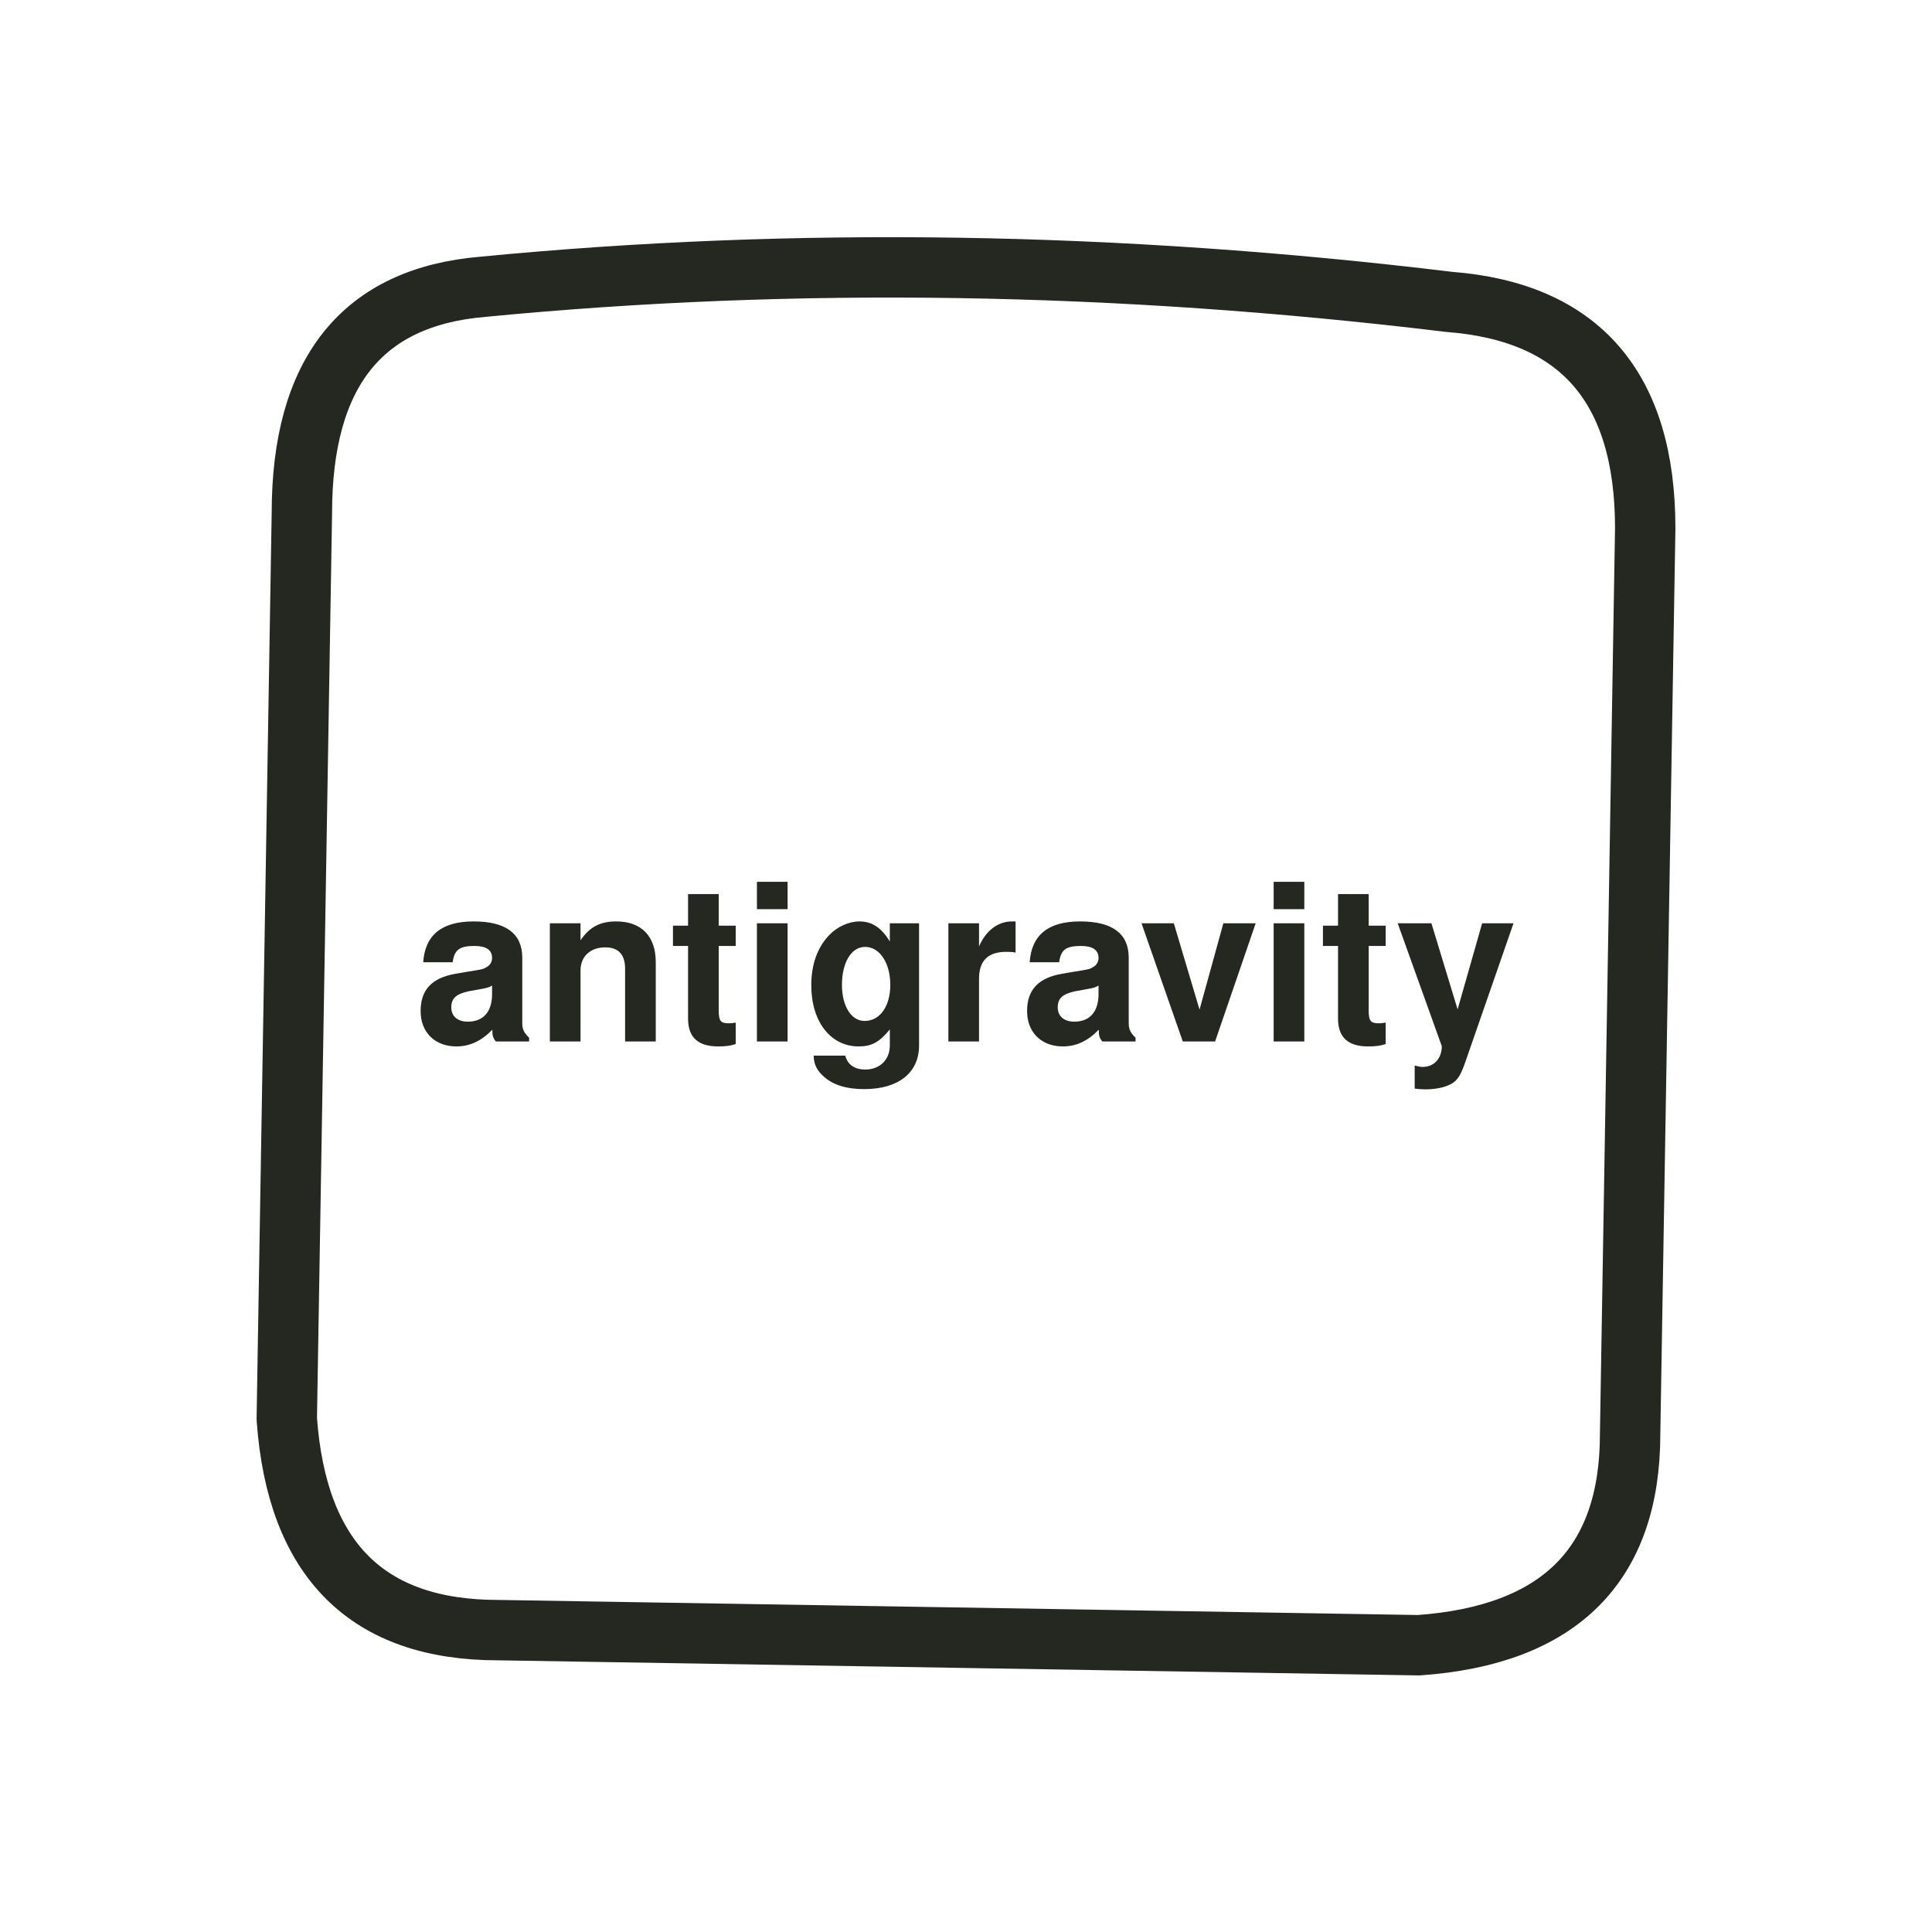
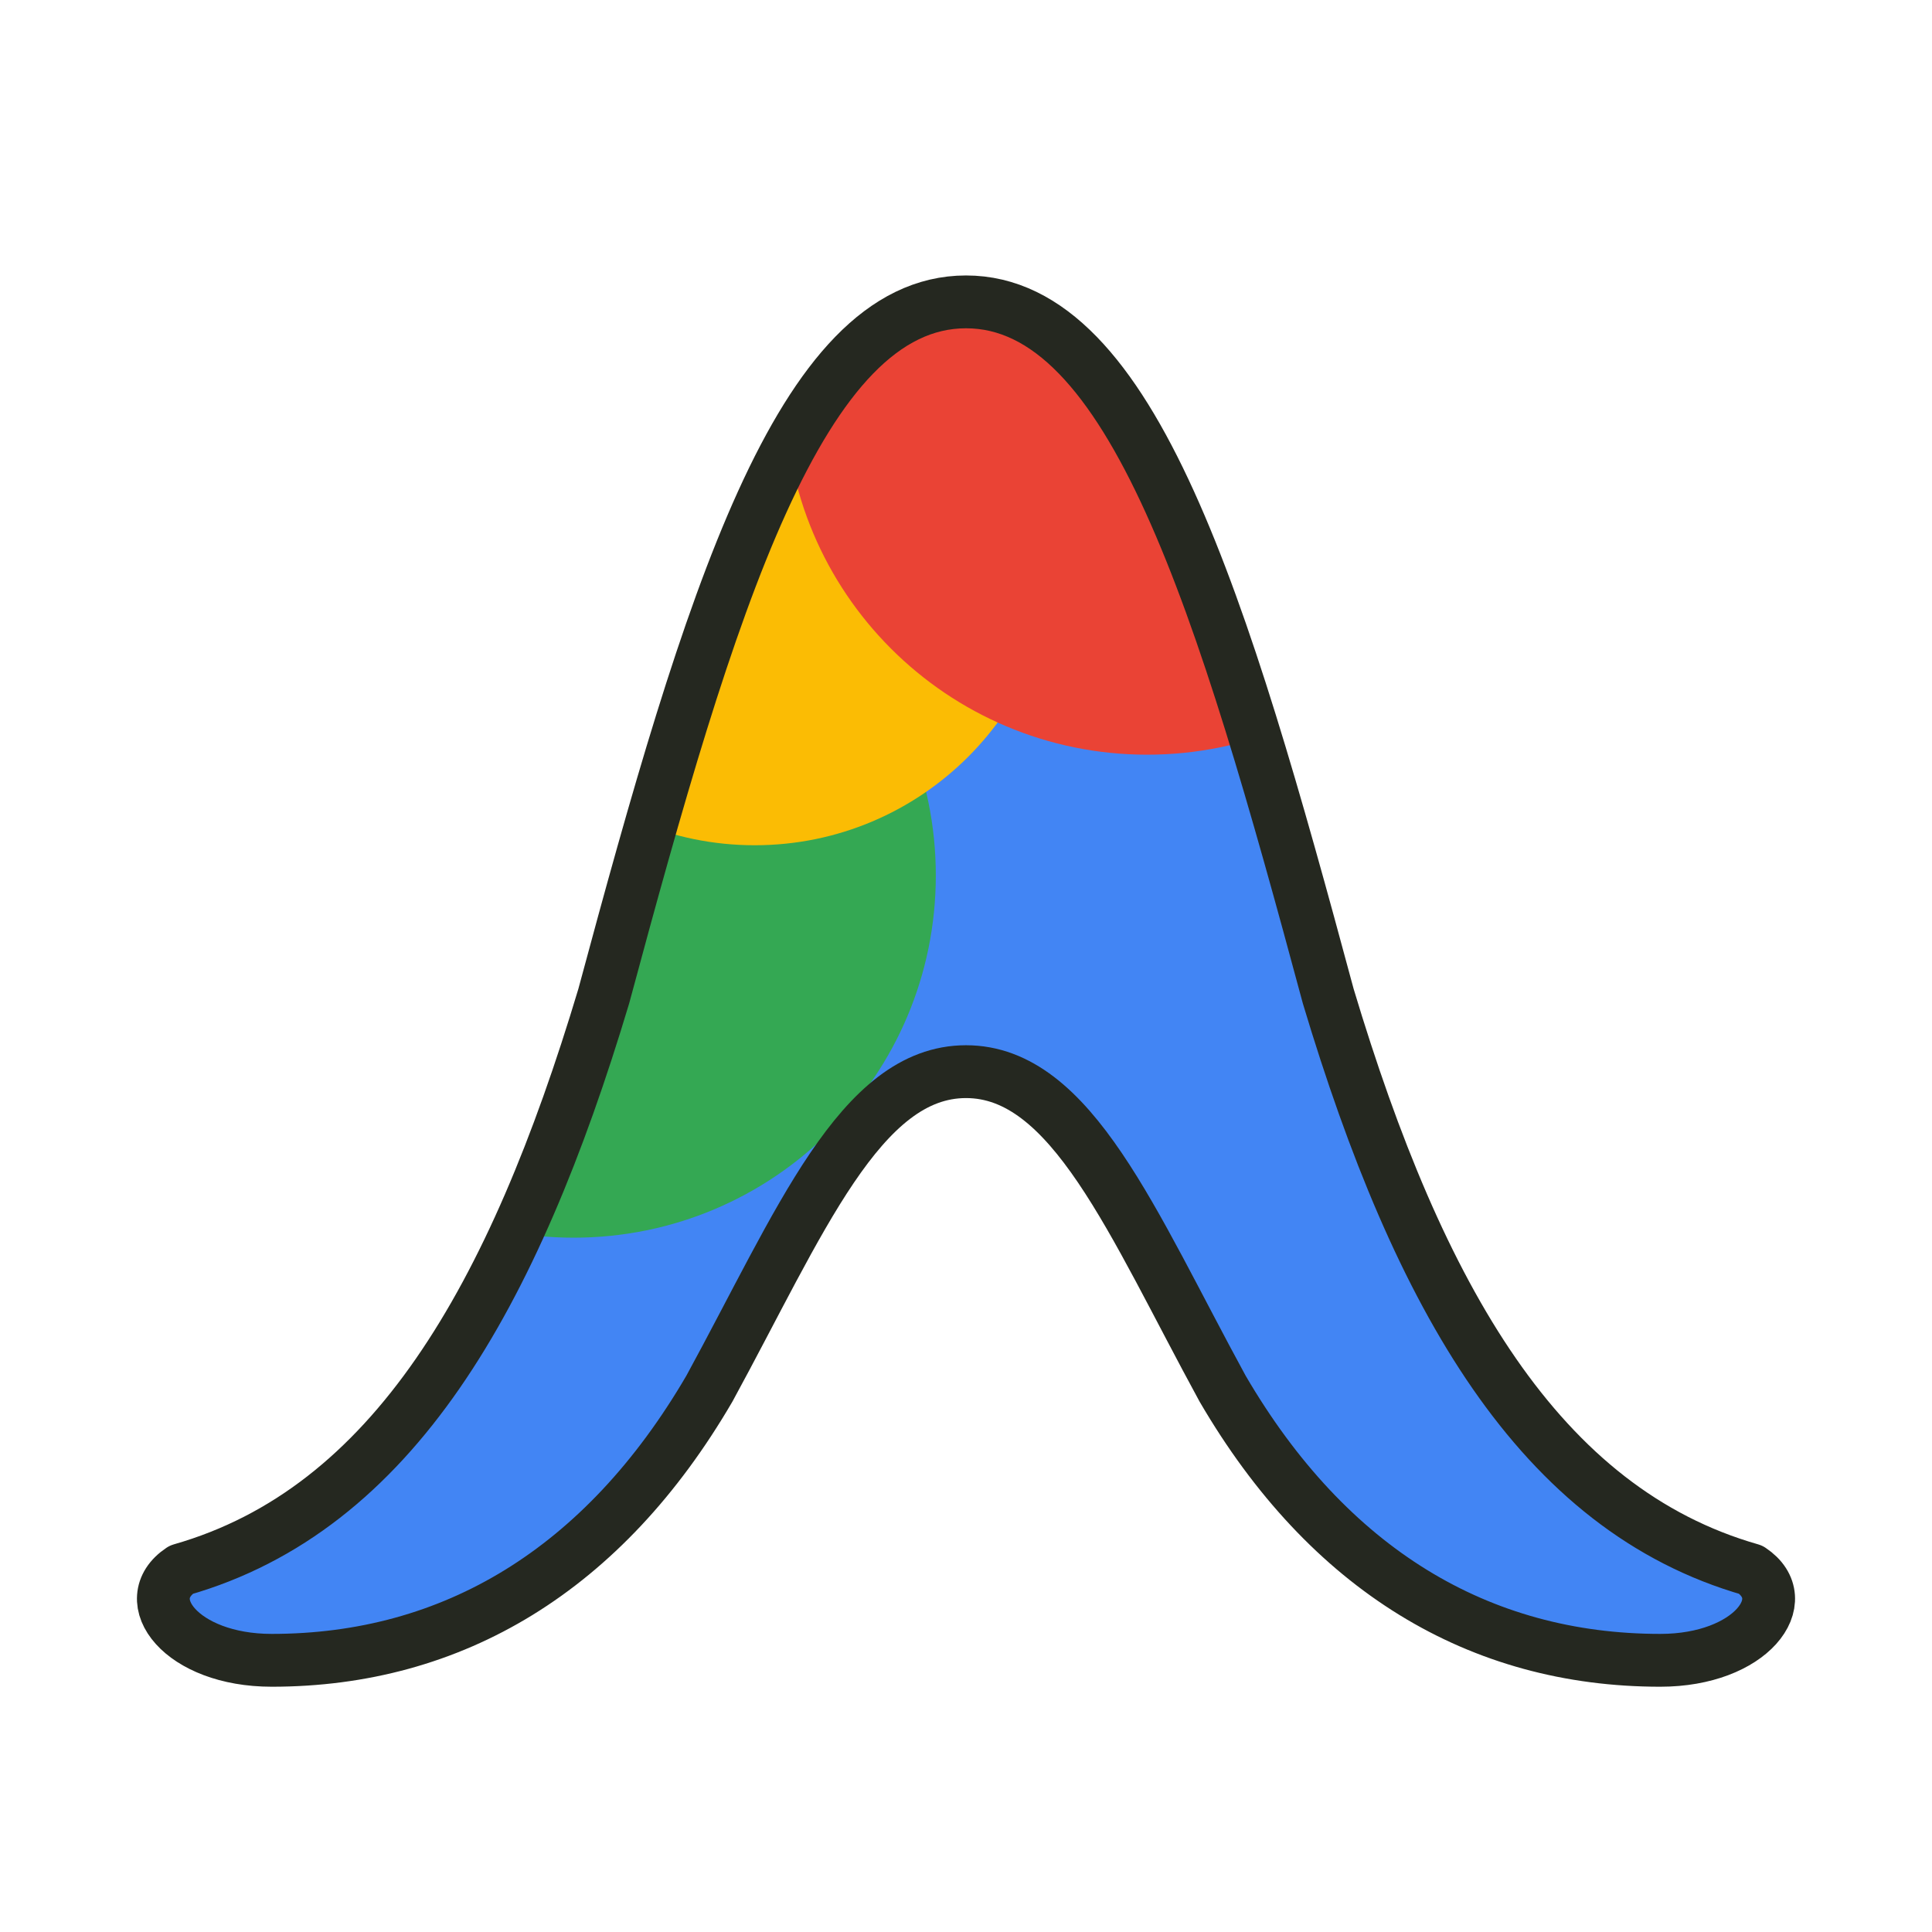
<svg xmlns="http://www.w3.org/2000/svg" viewBox="0 0 128 128" role="img" aria-label="Antigravity">
-   <style>.ink{stroke:#252820}.name{fill:#252820}@media(prefers-color-scheme:dark){.ink{stroke:#eee9de}.name{fill:#eee9de}}</style>
-   <path class="ink" d="M32 19Q63 16 96 20Q109 21 109 35L108 95Q108 108 94 109L33 108Q20 108 19 94L20 34Q20 20 32 19Z" fill="none" stroke-width="4" stroke-linejoin="round" />
-   <text class="name" x="64" y="69" text-anchor="middle" font-family="Segoe UI, system-ui, -apple-system, Helvetica, Arial, sans-serif" font-size="14.5" font-weight="700" textLength="74" lengthAdjust="spacingAndGlyphs">antigravity</text>
+   <style>.ink{stroke:#252820}@media(prefers-color-scheme:dark){.ink{stroke:#eee9de}}</style>
+   <defs>
+     <clipPath id="arch">
+       <path d="M12 104C26 100 34 86 40 66 47 40 53 20 64 20 75 20 81 40 88 66 94 86 102 100 116 104 119 106 116 110 110 110 98 110 88 104 81 92 75 81 71 71 64 71 57 71 53 81 47 92 40 104 30 110 18 110 12 110 9 106 12 104Z" />
+     </clipPath>
+   </defs>
+   <g clip-path="url(#arch)">
+     <rect width="128" height="128" fill="#4285f4" />
+     <circle cx="38" cy="58" r="24" fill="#34a853" />
+     <circle cx="50" cy="36" r="20" fill="#fbbc04" />
+     <circle cx="76" cy="26" r="24" fill="#ea4335" />
+   </g>
+   <path class="ink" d="M12 104C26 100 34 86 40 66 47 40 53 20 64 20 75 20 81 40 88 66 94 86 102 100 116 104 119 106 116 110 110 110 98 110 88 104 81 92 75 81 71 71 64 71 57 71 53 81 47 92 40 104 30 110 18 110 12 110 9 106 12 104Z" fill="none" stroke-width="3.5" stroke-linejoin="round" />
</svg>
